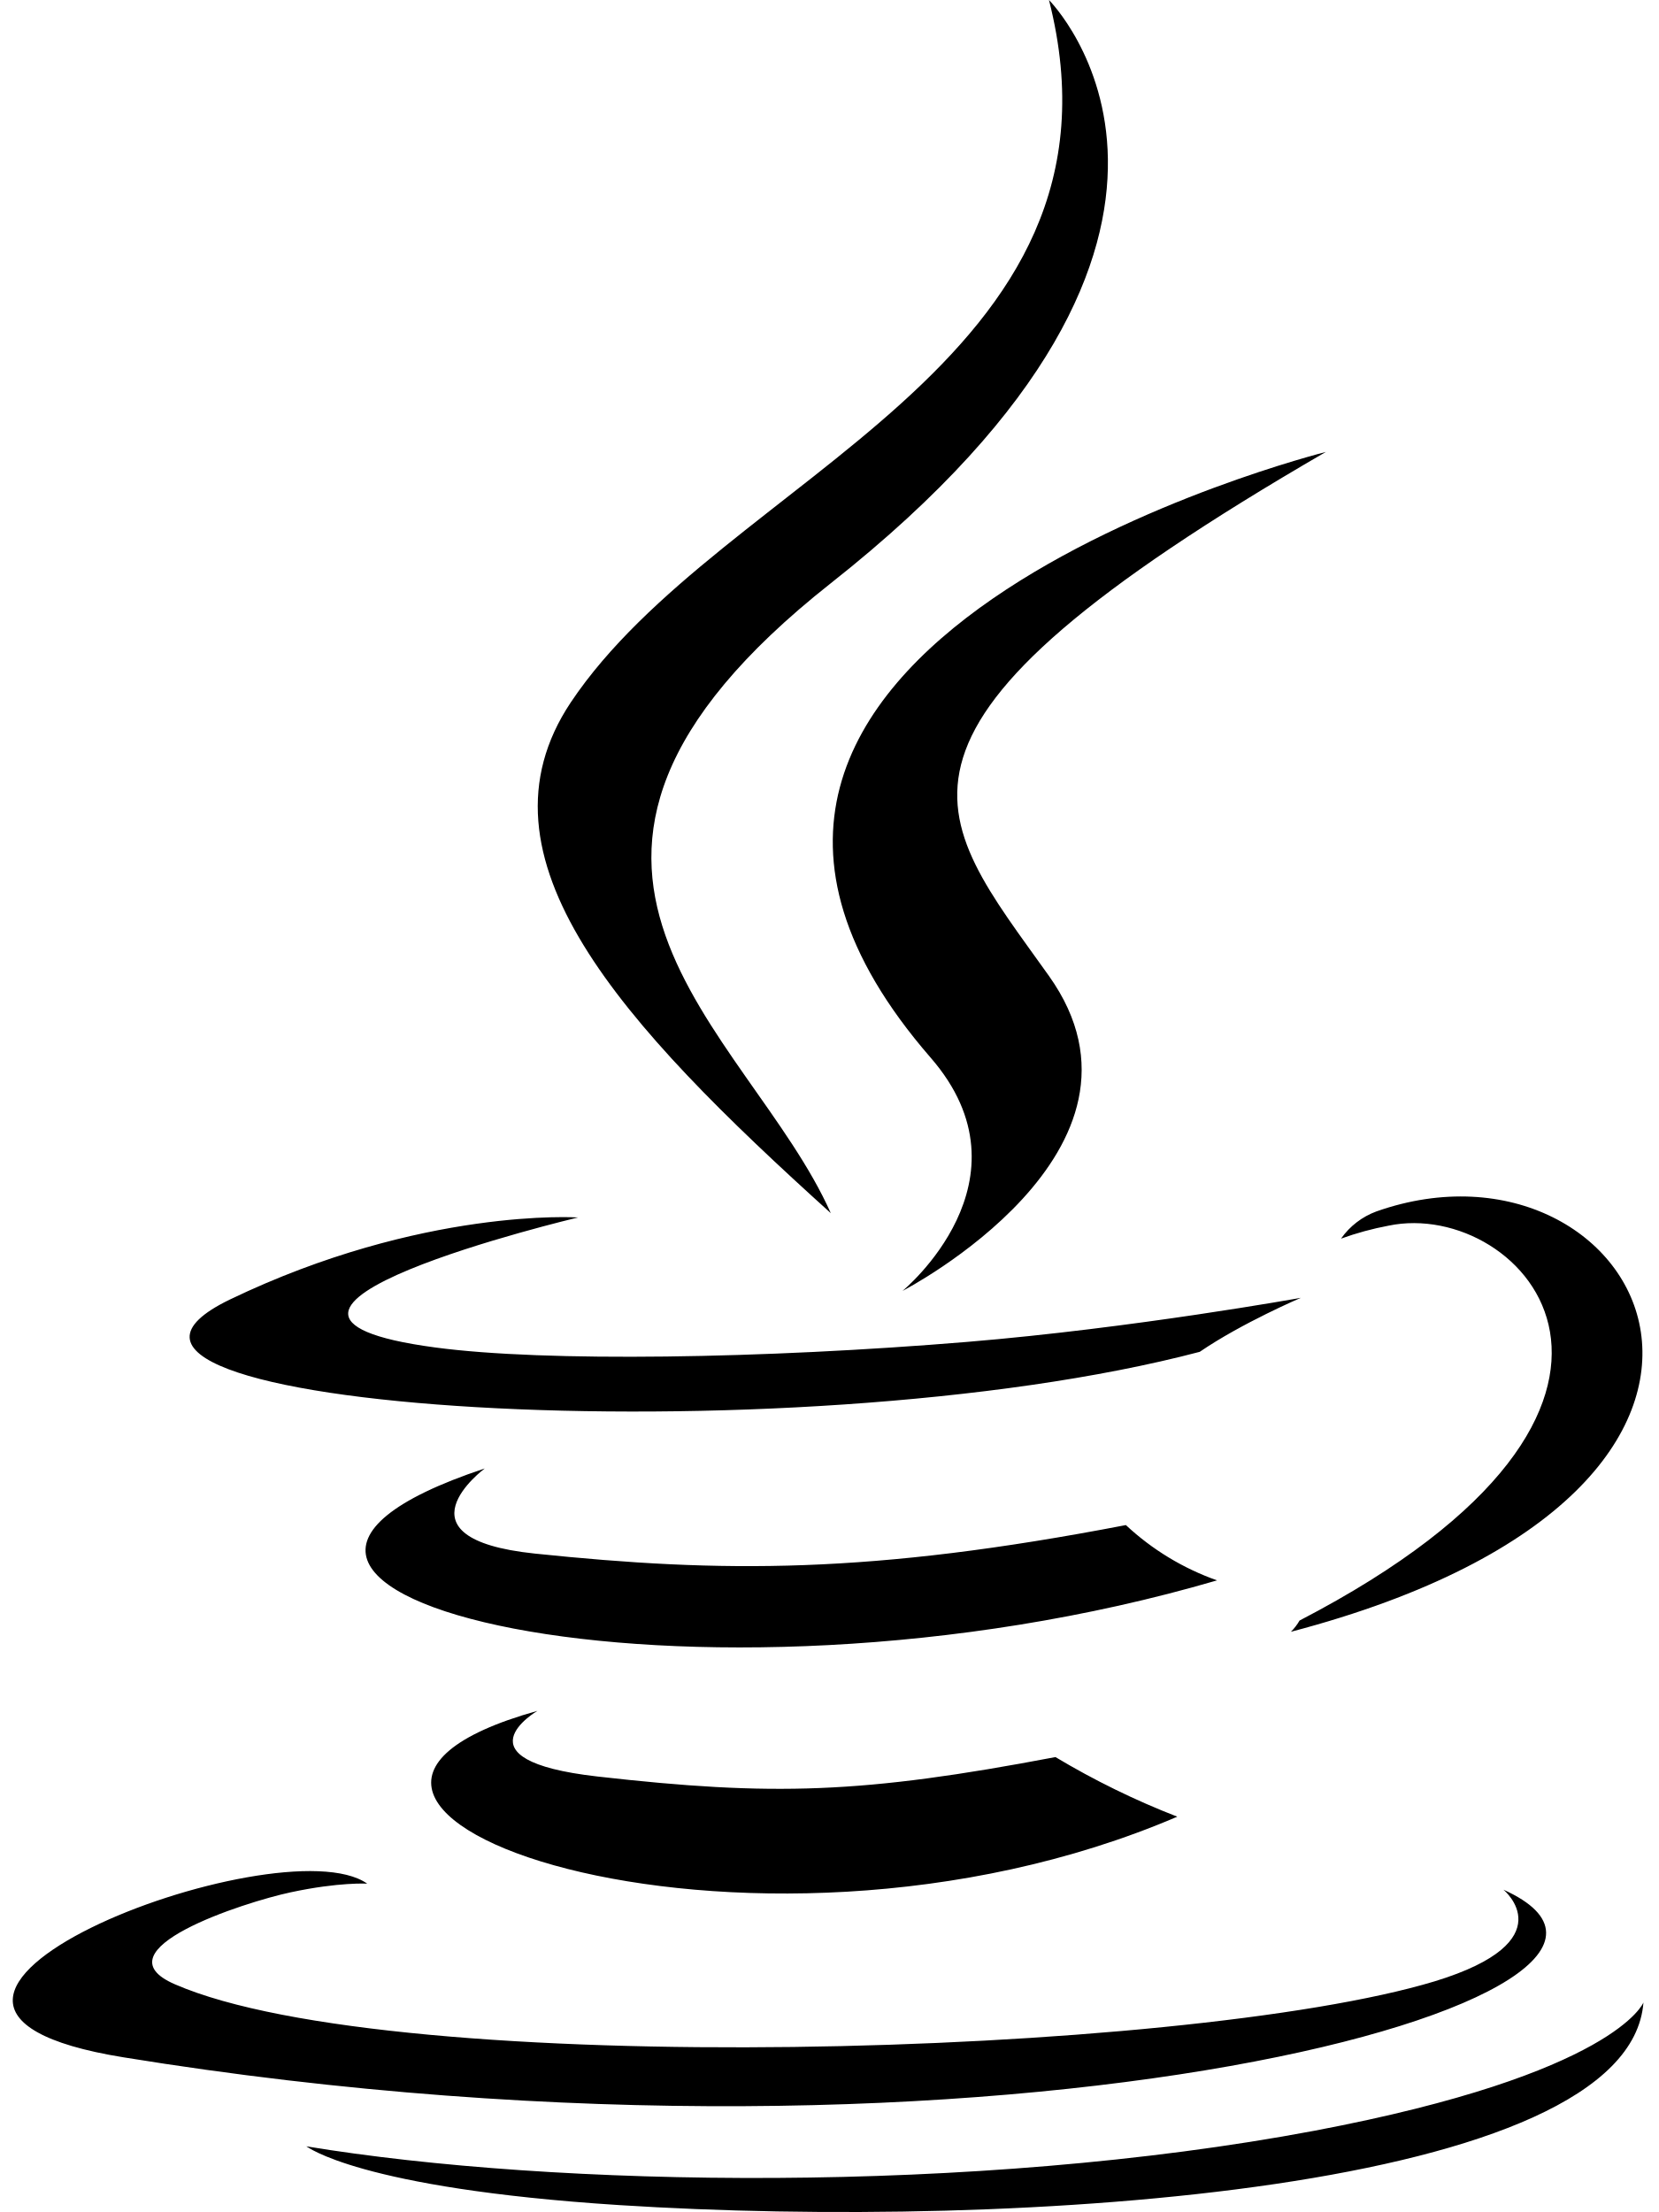
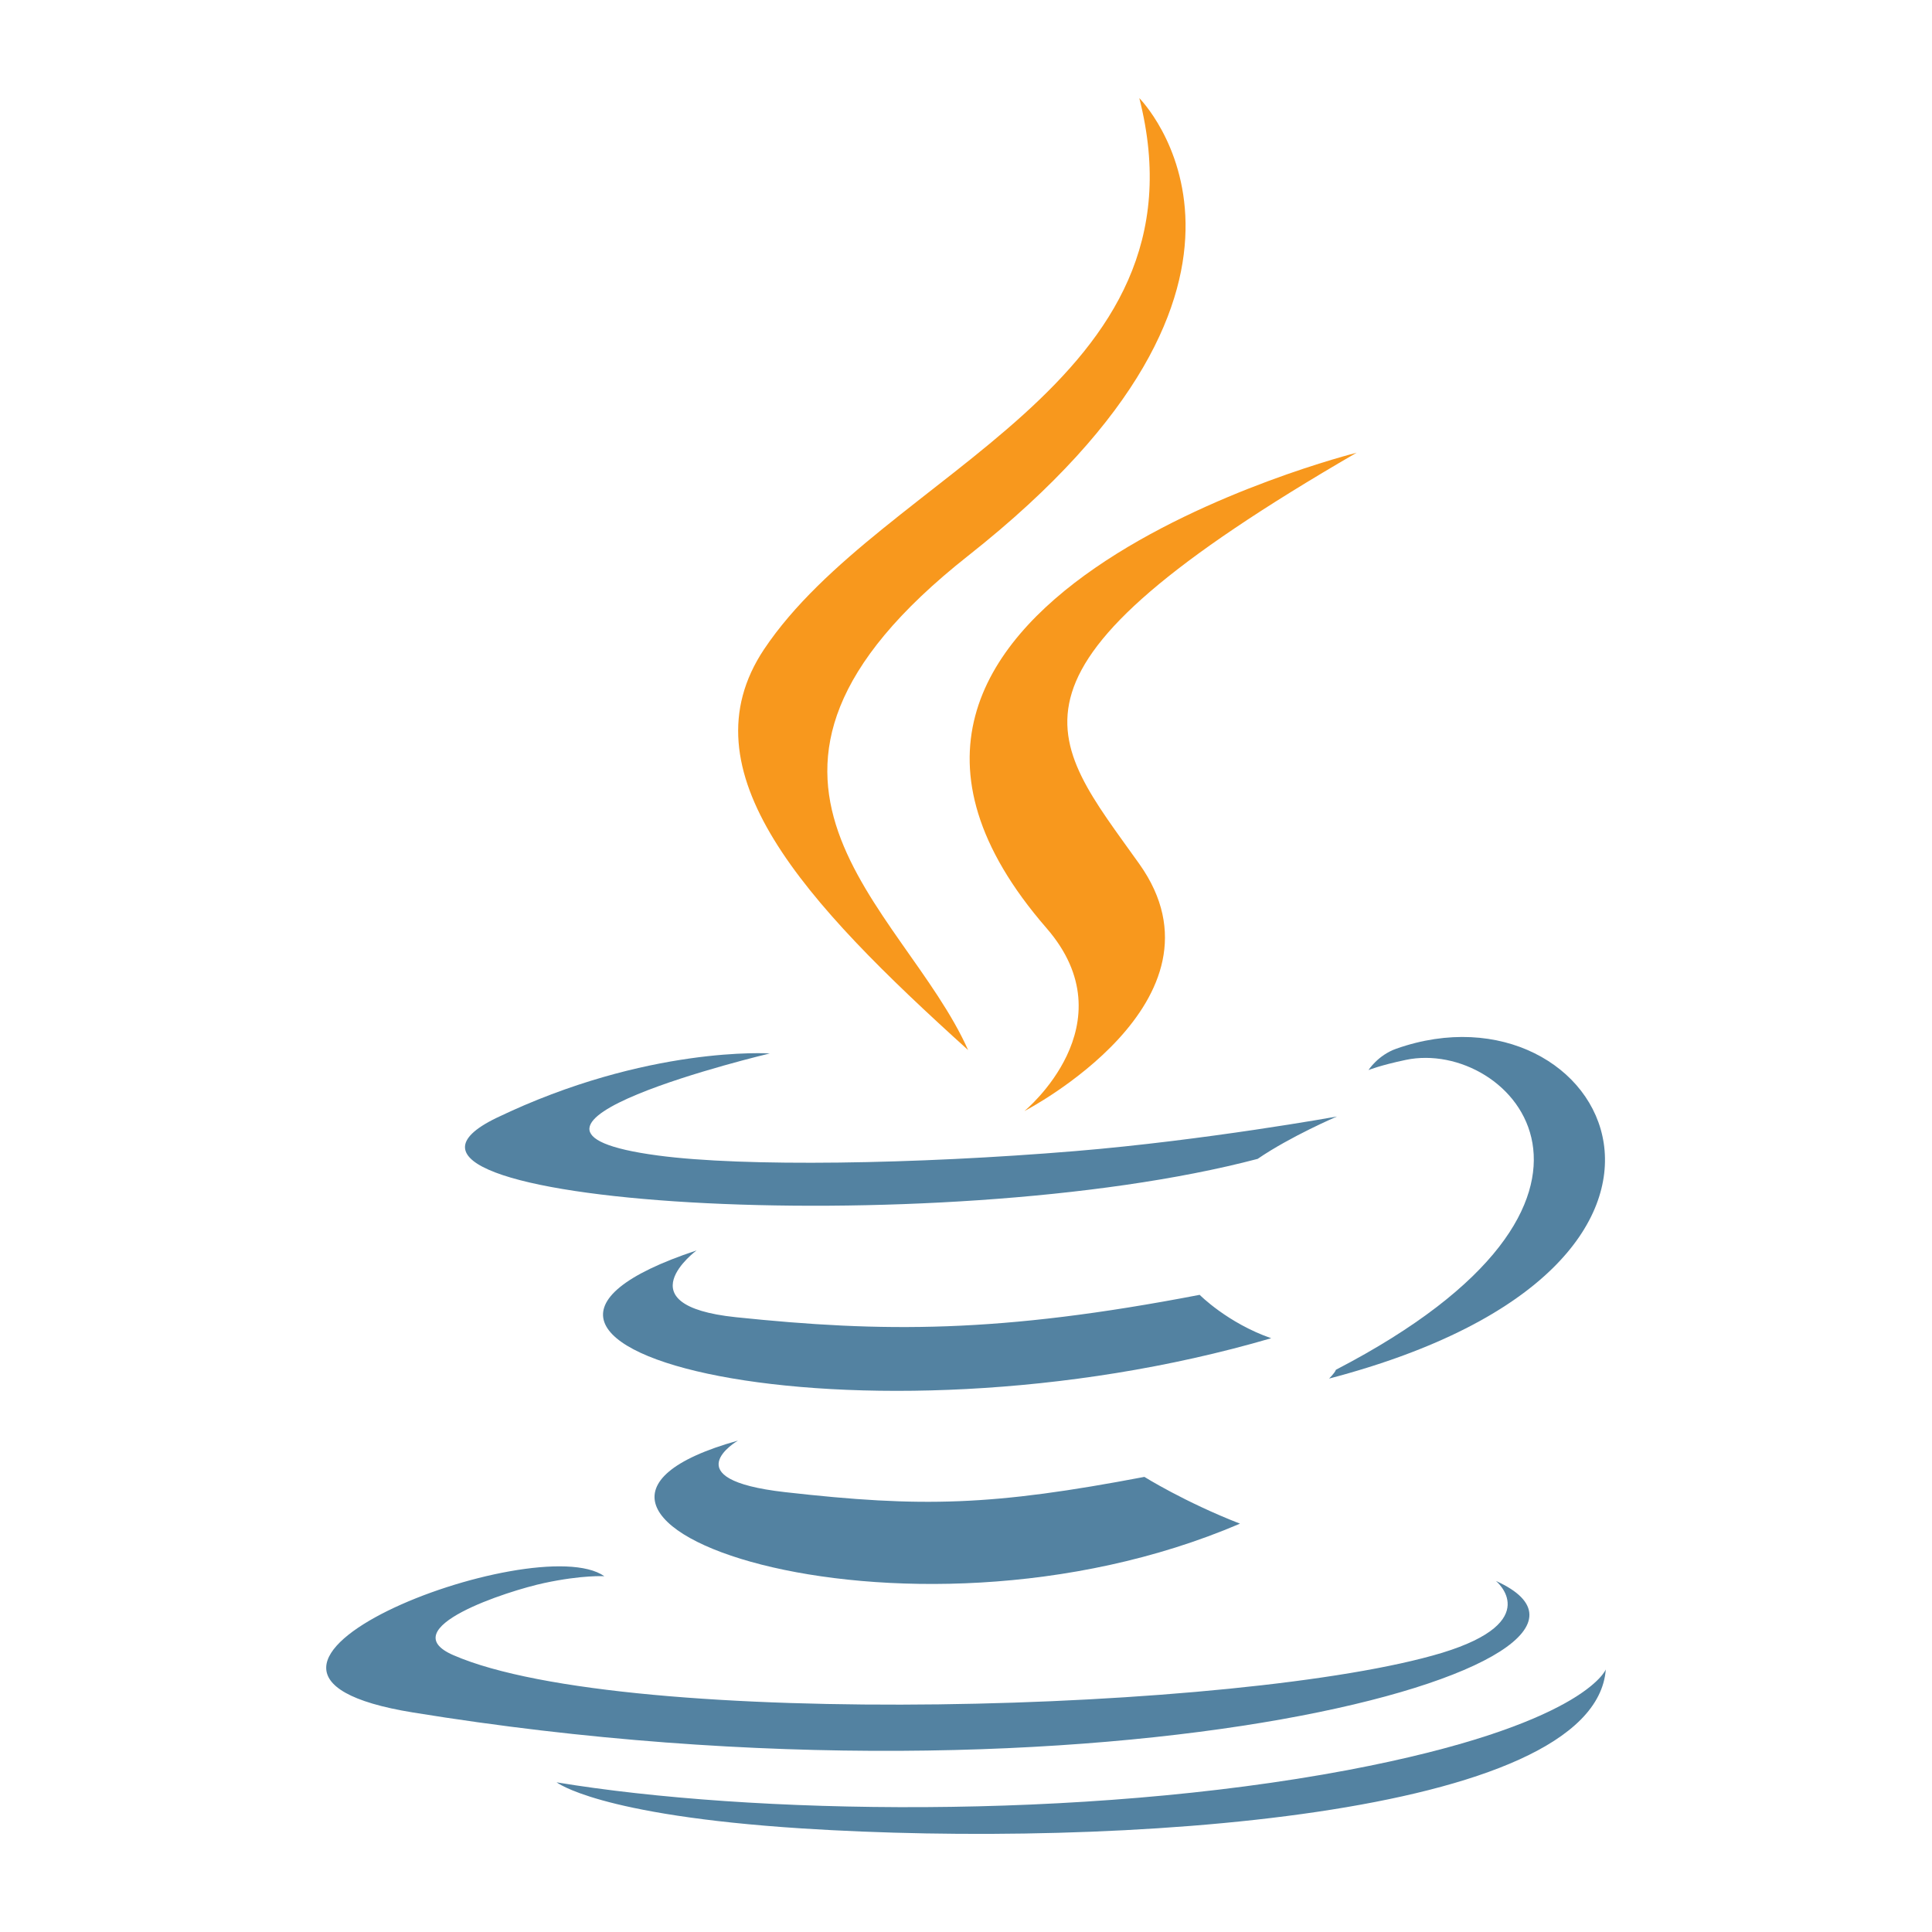
- <svg xmlns="http://www.w3.org/2000/svg" viewBox="0 0 384 512">
-   <path d="M277.7 312.9c9.8-6.7 23.4-12.5 23.4-12.5s-38.7 7-77.2 10.2c-47.1 3.9-97.7 4.7-123.1 1.3-60.1-8 33-30.1 33-30.1s-36.1-2.4-80.6 19c-52.5 25.4 130 37 224.5 12.1zm-85.4-32.1c-19-42.7-83.1-80.2 0-145.8C296 53.2 242.8 0 242.8 0c21.5 84.5-75.6 110.1-110.7 162.6-23.9 35.9 11.7 74.4 60.2 118.2zm114.6-176.2c.1 0-175.2 43.8-91.5 140.2 24.7 28.4-6.5 54-6.5 54s62.7-32.4 33.9-72.9c-26.9-37.8-47.5-56.6 64.1-121.3zm-6.1 270.5a12.2 12.2 0 0 1 -2 2.6c128.3-33.7 81.1-118.9 19.8-97.3a17.3 17.3 0 0 0 -8.2 6.3 70.5 70.5 0 0 1 11-3c31-6.5 75.5 41.5-20.6 91.4zM348 437.4s14.5 11.9-15.9 21.2c-57.9 17.5-240.8 22.8-291.6 .7-18.3-7.9 16-19 26.8-21.3 11.2-2.4 17.7-2 17.7-2-20.3-14.3-131.3 28.1-56.4 40.2C232.8 509.4 401 461.3 348 437.4zM124.4 396c-78.7 22 47.9 67.4 148.1 24.5a185.9 185.9 0 0 1 -28.2-13.8c-44.7 8.5-65.4 9.1-106 4.5-33.5-3.8-13.9-15.2-13.9-15.2zm179.8 97.2c-78.7 14.8-175.8 13.1-233.3 3.6 0-.1 11.8 9.7 72.4 13.6 92.2 5.9 233.8-3.3 237.1-46.9 0 0-6.4 16.5-76.2 29.7zM260.6 353c-59.2 11.4-93.5 11.1-136.8 6.6-33.5-3.5-11.6-19.7-11.6-19.7-86.8 28.8 48.2 61.4 169.5 25.9a60.4 60.4 0 0 1 -21.1-12.8z" />
+ <svg xmlns="http://www.w3.org/2000/svg" height="512px" style="enable-background:new 0 0 512 512;" version="1.1" viewBox="0 0 512 512" width="512px" xml:space="preserve">
+   <g id="_x31_81-java">
+     <g>
+       <path d="M333.283,307.117c8.807-6.02,21.023-11.23,21.023-11.23s-34.768,6.29-69.357,9.165    c-42.315,3.503-87.775,4.221-110.595,1.167c-53.996-7.187,29.647-27.044,29.647-27.044s-32.433-2.154-72.413,17.07    C84.422,319.066,248.383,329.487,333.283,307.117z" style="fill:#5382A1;" />
+       <path d="M256.56,278.277c-17.07-38.362-74.659-72.054,0-130.99C349.727,73.797,301.93,26,301.93,26    c19.316,75.917-67.92,98.917-99.456,146.084C181.001,204.337,212.986,238.927,256.56,278.277z" style="fill:#F8981D;" />
+       <path d="M359.518,119.975c0.09,0-157.403,39.351-82.205,125.958c22.191,25.516-5.84,48.516-5.84,48.516    s56.332-29.108,30.457-65.495C277.762,194.993,259.254,178.103,359.518,119.975z" style="fill:#F8981D;" />
+       <path d="M354.039,362.999c-0.449,1.078-1.797,2.247-1.797,2.336    c115.266-30.277,72.861-106.824,17.787-87.416c-4.852,1.707-7.365,5.66-7.365,5.66s3.053-1.259,9.883-2.696    C400.396,275.044,440.377,318.168,354.039,362.999L354.039,362.999z" style="fill:#5382A1;" />
+       <path d="M396.443,418.971c0,0,13.027,10.692-14.285,19.047c-52.018,15.722-216.339,20.483-261.979,0.63    c-16.441-7.099,14.374-17.072,24.078-19.137c10.061-2.157,15.901-1.799,15.901-1.799c-18.238-12.847-117.963,25.247-50.671,36.119    C292.945,483.657,444.061,440.443,396.443,418.971L396.443,418.971z" style="fill:#5382A1;" />
+       <path d="M195.557,381.776c-70.706,19.766,43.035,60.555,133.055,22.011    c-14.732-5.748-25.334-12.397-25.334-12.397c-40.16,7.637-58.756,8.175-95.233,4.043    C177.948,392.019,195.557,381.776,195.557,381.776L195.557,381.776z" style="fill:#5382A1;" />
+       <path d="M357.092,469.103c-70.705,13.296-157.941,11.771-209.602,3.233c0-0.088,10.602,8.716,65.046,12.22    c82.834,5.302,210.051-2.966,213.016-42.136C425.553,442.42,419.803,457.245,357.092,469.103L357.092,469.103z" style="fill:#5382A1;" />
+       <path d="M317.922,343.144c-53.188,10.243-84.003,9.973-122.904,5.93    c-30.098-3.145-10.422-17.698-10.422-17.698c-77.982,25.874,43.304,55.164,152.281,23.269    C325.289,350.601,317.922,343.144,317.922,343.144z" style="fill:#5382A1;" />
+     </g>
+   </g>
+   <g id="Layer_1" />
</svg>
